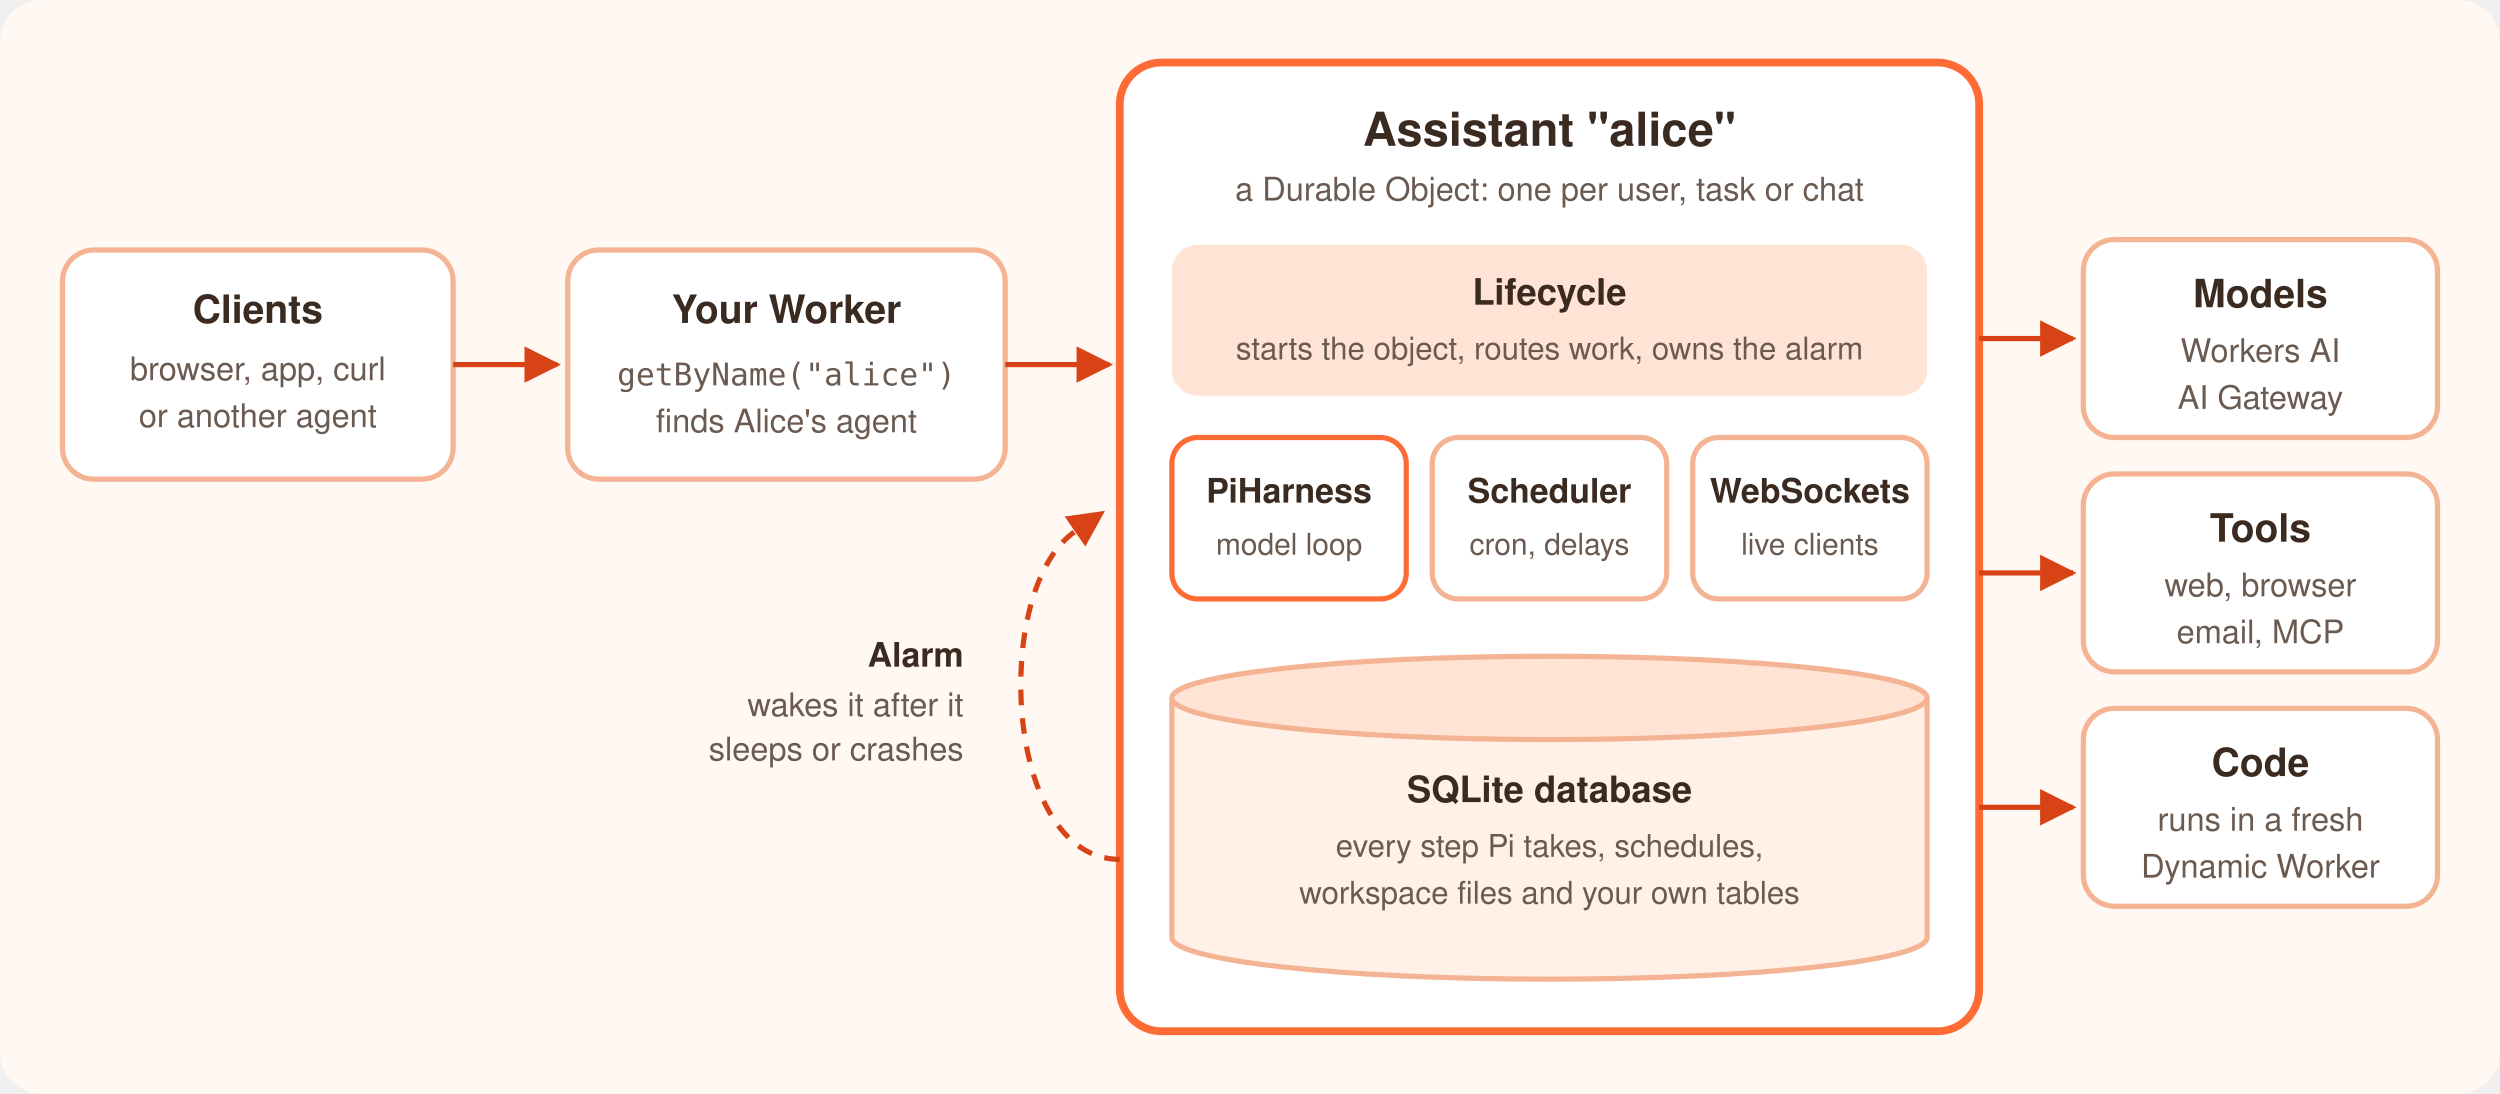
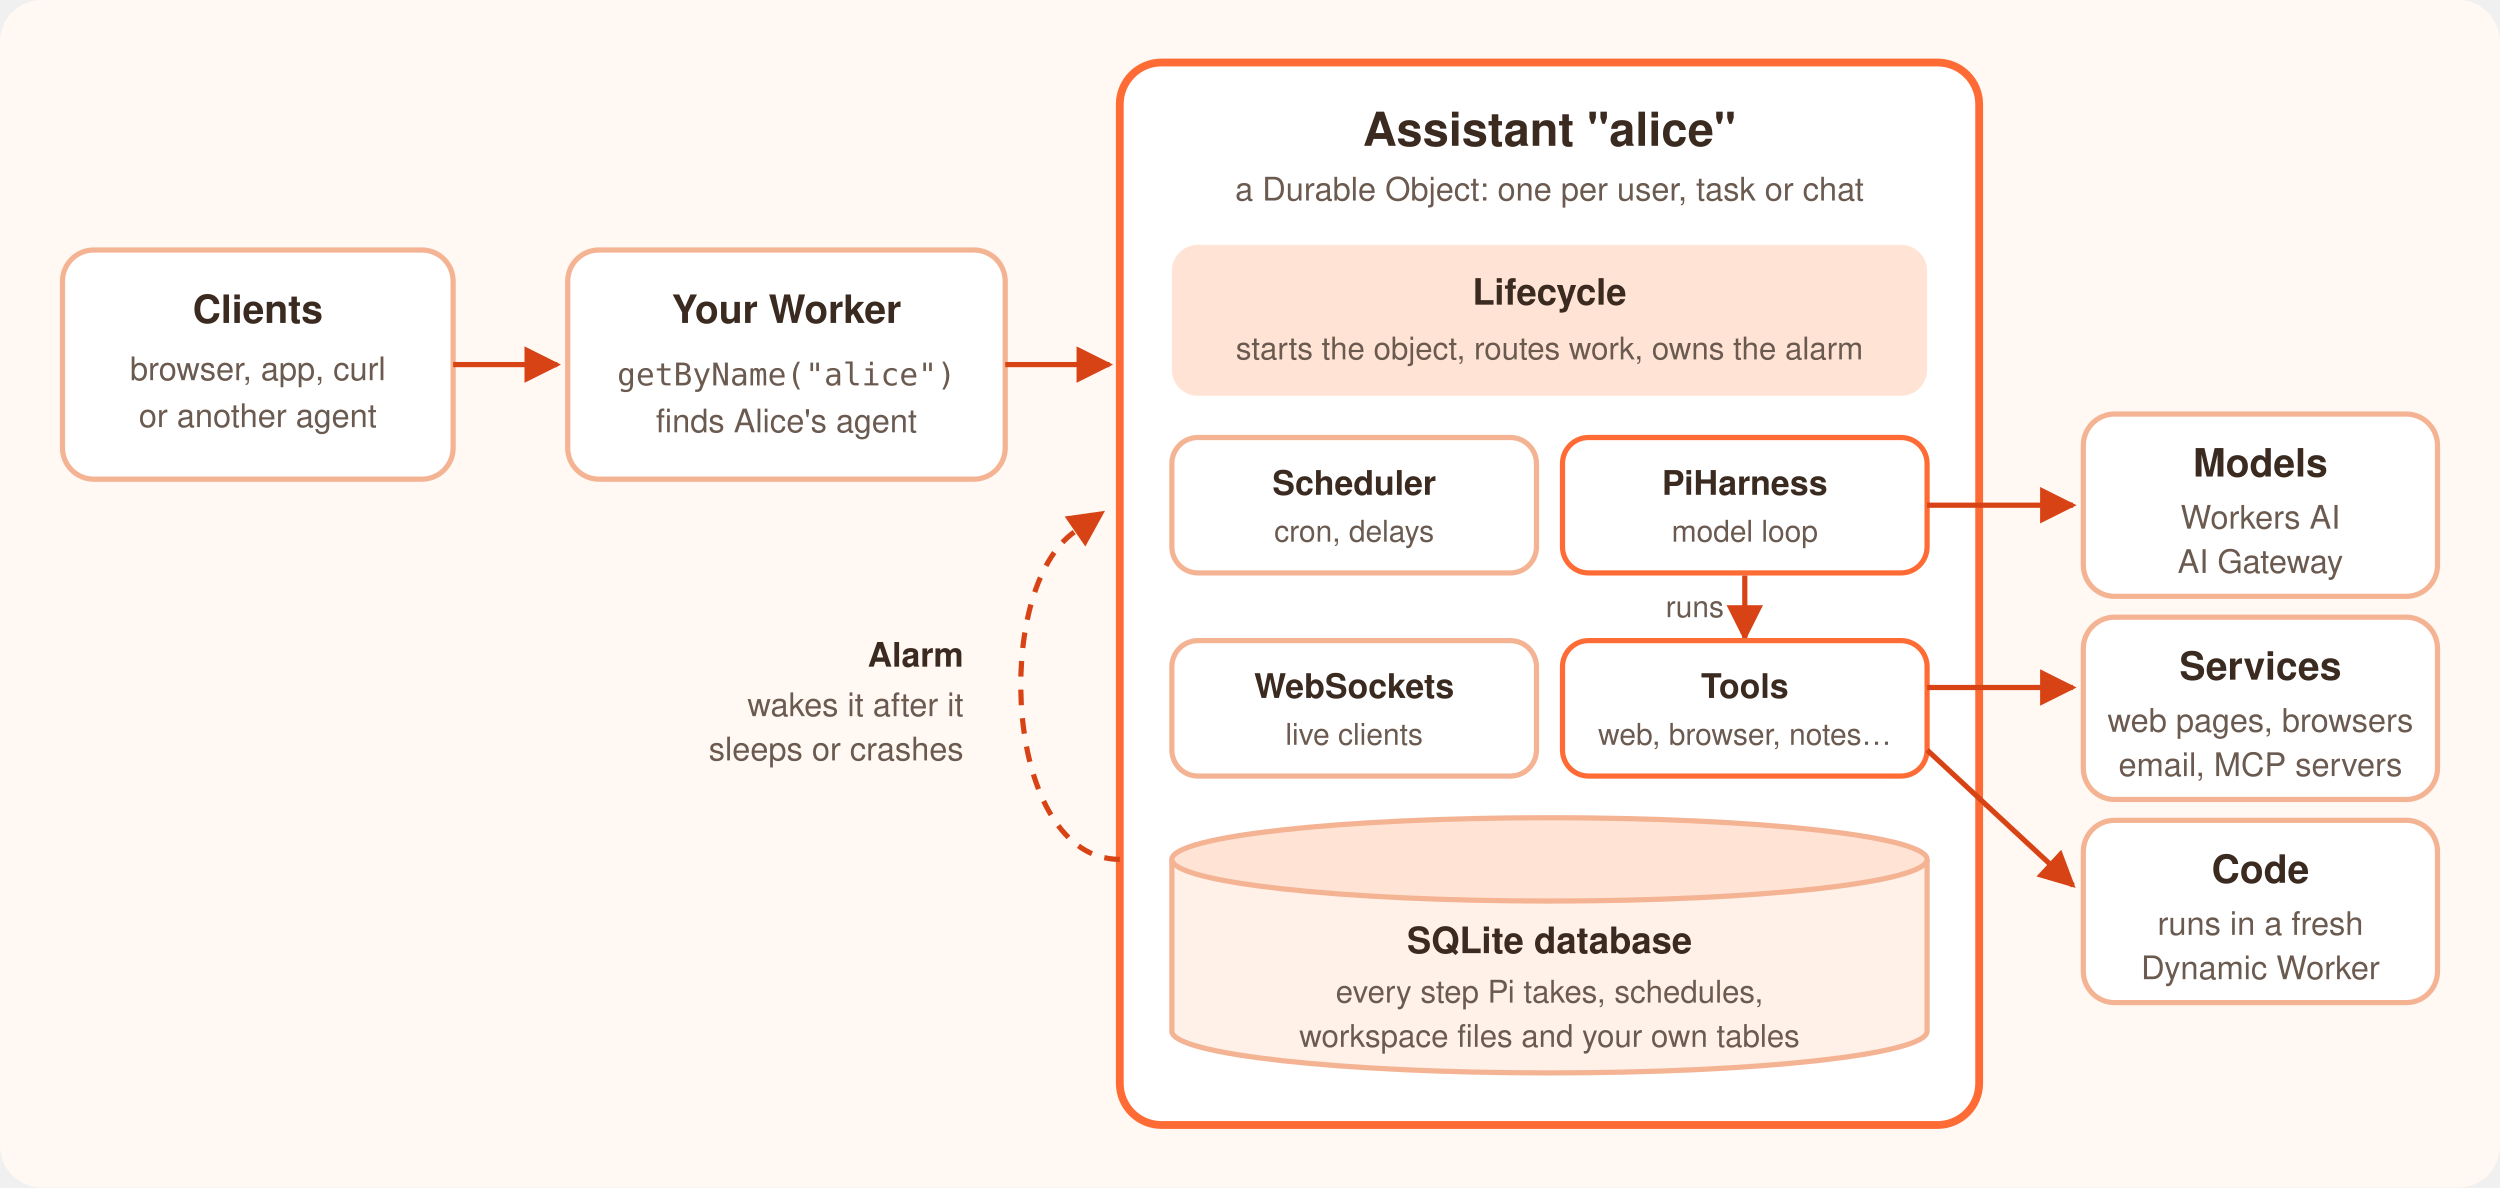
- <svg xmlns="http://www.w3.org/2000/svg" width="960" height="420" viewBox="0 0 960 420" font-family="-apple-system, 'Segoe UI', Helvetica, Arial, sans-serif">
+ <svg xmlns="http://www.w3.org/2000/svg" width="960" height="456" viewBox="0 0 960 456" font-family="-apple-system, 'Segoe UI', Helvetica, Arial, sans-serif">
  <defs>
    <marker id="arrow" viewBox="0 0 10 10" refX="9" refY="5" markerWidth="7" markerHeight="7" orient="auto-start-reverse">
      <path d="M 0 0 L 10 5 L 0 10 z" fill="#D84315" />
    </marker>
    <marker id="arrow-from-base" viewBox="0 0 10 10" refX="0" refY="5" markerWidth="7" markerHeight="7" orient="auto">
      <path d="M 0 0 L 10 5 L 0 10 z" fill="#D84315" />
    </marker>
  </defs>
-   <rect width="960" height="420" rx="16" fill="#FFF8F3" />
+   <rect width="960" height="456" rx="16" fill="#FFF8F3" />
  <rect x="24" y="96" width="150" height="88" rx="12" fill="#FFFFFF" stroke="#F4B393" stroke-width="2" />
  <text x="99" y="124" text-anchor="middle" font-size="15" font-weight="700" fill="#3A2A20">Clients</text>
  <text x="99" y="146" text-anchor="middle" font-size="12.5" fill="#6B5A50">browser, app, curl</text>
  <text x="99" y="164" text-anchor="middle" font-size="12.5" fill="#6B5A50">or another agent</text>
  <line x1="174" y1="140" x2="214" y2="140" stroke="#D84315" stroke-width="2" marker-end="url(#arrow)" />
  <rect x="218" y="96" width="168" height="88" rx="12" fill="#FFFFFF" stroke="#F4B393" stroke-width="2" />
  <text x="302" y="124" text-anchor="middle" font-size="15" font-weight="700" fill="#3A2A20">Your Worker</text>
  <text x="302" y="148" text-anchor="middle" font-size="12" font-family="'SF Mono', Menlo, Consolas, monospace" fill="#6B5A50">getByName("alice")</text>
  <text x="302" y="166" text-anchor="middle" font-size="12.5" fill="#6B5A50">finds Alice's agent</text>
  <line x1="386" y1="140" x2="426" y2="140" stroke="#D84315" stroke-width="2" marker-end="url(#arrow)" />
-   <rect x="430" y="24" width="330" height="372" rx="16" fill="#FFFFFF" stroke="#FF6B35" stroke-width="3" />
+   <rect x="430" y="24" width="330" height="408" rx="16" fill="#FFFFFF" stroke="#FF6B35" stroke-width="3" />
  <text x="595" y="56" text-anchor="middle" font-size="18" font-weight="700" fill="#3A2A20">Assistant "alice"</text>
  <text x="595" y="77" text-anchor="middle" font-size="12.5" fill="#6B5A50">a Durable Object: one per user, task or chat</text>
  <rect x="450" y="94" width="290" height="58" rx="10" fill="#FFE4D6" />
  <text x="595" y="117" text-anchor="middle" font-size="14" font-weight="700" fill="#3A2A20">Lifecycle</text>
  <text x="595" y="138" text-anchor="middle" font-size="12" fill="#6B5A50">starts the object, routes work, owns the alarm</text>
-   <rect x="450" y="168" width="90" height="62" rx="10" fill="#FFFFFF" stroke="#FF6B35" stroke-width="2" />
-   <text x="495" y="193" text-anchor="middle" font-size="13" font-weight="700" fill="#3A2A20">PiHarness</text>
-   <text x="495" y="213" text-anchor="middle" font-size="11.5" fill="#6B5A50">model loop</text>
-   <rect x="550" y="168" width="90" height="62" rx="10" fill="#FFFFFF" stroke="#F4B393" stroke-width="2" />
-   <text x="595" y="193" text-anchor="middle" font-size="13" font-weight="700" fill="#3A2A20">Scheduler</text>
-   <text x="595" y="213" text-anchor="middle" font-size="11.5" fill="#6B5A50">cron, delays</text>
-   <rect x="650" y="168" width="90" height="62" rx="10" fill="#FFFFFF" stroke="#F4B393" stroke-width="2" />
-   <text x="695" y="193" text-anchor="middle" font-size="13" font-weight="700" fill="#3A2A20">WebSockets</text>
-   <text x="695" y="213" text-anchor="middle" font-size="11.5" fill="#6B5A50">live clients</text>
-   <path d="M 450 268 L 450 360 A 145 16 0 0 0 740 360 L 740 268" fill="#FFF1E8" stroke="#F4B393" stroke-width="2" />
-   <ellipse cx="595" cy="268" rx="145" ry="16" fill="#FFE4D6" stroke="#F4B393" stroke-width="2" />
-   <text x="595" y="308" text-anchor="middle" font-size="14" font-weight="700" fill="#3A2A20">SQLite database</text>
-   <text x="595" y="329" text-anchor="middle" font-size="12" fill="#6B5A50">every step Pi takes, schedules,</text>
-   <text x="595" y="347" text-anchor="middle" font-size="12" fill="#6B5A50">workspace files and your own tables</text>
+   <rect x="450" y="168" width="140" height="52" rx="10" fill="#FFFFFF" stroke="#F4B393" stroke-width="2" />
+   <text x="520" y="190" text-anchor="middle" font-size="13" font-weight="700" fill="#3A2A20">Scheduler</text>
+   <text x="520" y="208" text-anchor="middle" font-size="11.5" fill="#6B5A50">cron, delays</text>
+   <rect x="600" y="168" width="140" height="52" rx="10" fill="#FFFFFF" stroke="#FF6B35" stroke-width="2" />
+   <text x="670" y="190" text-anchor="middle" font-size="13" font-weight="700" fill="#3A2A20">PiHarness</text>
+   <text x="670" y="208" text-anchor="middle" font-size="11.5" fill="#6B5A50">model loop</text>
+   <line x1="670" y1="221" x2="670" y2="245" stroke="#D84315" stroke-width="2" marker-end="url(#arrow)" />
+   <text x="662" y="237" text-anchor="end" font-size="11.5" fill="#6B5A50">runs</text>
+   <rect x="450" y="246" width="140" height="52" rx="10" fill="#FFFFFF" stroke="#F4B393" stroke-width="2" />
+   <text x="520" y="268" text-anchor="middle" font-size="13" font-weight="700" fill="#3A2A20">WebSockets</text>
+   <text x="520" y="286" text-anchor="middle" font-size="11.5" fill="#6B5A50">live clients</text>
+   <rect x="600" y="246" width="140" height="52" rx="10" fill="#FFFFFF" stroke="#FF6B35" stroke-width="2" />
+   <text x="670" y="268" text-anchor="middle" font-size="13" font-weight="700" fill="#3A2A20">Tools</text>
+   <text x="670" y="286" text-anchor="middle" font-size="11.5" fill="#6B5A50">web, browser, notes…</text>
+   <path d="M 450 330 L 450 396 A 145 16 0 0 0 740 396 L 740 330" fill="#FFF1E8" stroke="#F4B393" stroke-width="2" />
+   <ellipse cx="595" cy="330" rx="145" ry="16" fill="#FFE4D6" stroke="#F4B393" stroke-width="2" />
+   <text x="595" y="366" text-anchor="middle" font-size="14" font-weight="700" fill="#3A2A20">SQLite database</text>
+   <text x="595" y="385" text-anchor="middle" font-size="12" fill="#6B5A50">every step Pi takes, schedules,</text>
+   <text x="595" y="402" text-anchor="middle" font-size="12" fill="#6B5A50">workspace files and your own tables</text>
  <path d="M 430 330 C 385.3 330, 380.6 226.3, 412.8 204.1" fill="none" stroke="#D84315" stroke-width="2" stroke-dasharray="6 5" marker-end="url(#arrow-from-base)" />
  <text x="370" y="256" text-anchor="end" font-size="13" font-weight="700" fill="#3A2A20">Alarm</text>
  <text x="370" y="275" text-anchor="end" font-size="12.5" fill="#6B5A50">wakes it after it</text>
  <text x="370" y="292" text-anchor="end" font-size="12.5" fill="#6B5A50">sleeps or crashes</text>
-   <line x1="760" y1="130" x2="796" y2="130" stroke="#D84315" stroke-width="2" marker-end="url(#arrow)" />
-   <rect x="800" y="92" width="136" height="76" rx="12" fill="#FFFFFF" stroke="#F4B393" stroke-width="2" />
-   <text x="868" y="118" text-anchor="middle" font-size="15" font-weight="700" fill="#3A2A20">Models</text>
-   <text x="868" y="139" text-anchor="middle" font-size="12.5" fill="#6B5A50">Workers AI</text>
-   <text x="868" y="157" text-anchor="middle" font-size="12.5" fill="#6B5A50">AI Gateway</text>
-   <line x1="760" y1="220" x2="796" y2="220" stroke="#D84315" stroke-width="2" marker-end="url(#arrow)" />
-   <rect x="800" y="182" width="136" height="76" rx="12" fill="#FFFFFF" stroke="#F4B393" stroke-width="2" />
-   <text x="868" y="208" text-anchor="middle" font-size="15" font-weight="700" fill="#3A2A20">Tools</text>
-   <text x="868" y="229" text-anchor="middle" font-size="12.5" fill="#6B5A50">web, browser</text>
-   <text x="868" y="247" text-anchor="middle" font-size="12.5" fill="#6B5A50">email, MCP</text>
-   <line x1="760" y1="310" x2="796" y2="310" stroke="#D84315" stroke-width="2" marker-end="url(#arrow)" />
-   <rect x="800" y="272" width="136" height="76" rx="12" fill="#FFFFFF" stroke="#F4B393" stroke-width="2" />
-   <text x="868" y="298" text-anchor="middle" font-size="15" font-weight="700" fill="#3A2A20">Code</text>
-   <text x="868" y="319" text-anchor="middle" font-size="12.5" fill="#6B5A50">runs in a fresh</text>
-   <text x="868" y="337" text-anchor="middle" font-size="12.5" fill="#6B5A50">Dynamic Worker</text>
+   <line x1="740" y1="194" x2="796" y2="194" stroke="#D84315" stroke-width="2" marker-end="url(#arrow)" />
+   <rect x="800" y="159" width="136" height="70" rx="12" fill="#FFFFFF" stroke="#F4B393" stroke-width="2" />
+   <text x="868" y="183" text-anchor="middle" font-size="15" font-weight="700" fill="#3A2A20">Models</text>
+   <text x="868" y="203" text-anchor="middle" font-size="12.5" fill="#6B5A50">Workers AI</text>
+   <text x="868" y="220" text-anchor="middle" font-size="12.5" fill="#6B5A50">AI Gateway</text>
+   <line x1="740" y1="264" x2="796" y2="264" stroke="#D84315" stroke-width="2" marker-end="url(#arrow)" />
+   <rect x="800" y="237" width="136" height="70" rx="12" fill="#FFFFFF" stroke="#F4B393" stroke-width="2" />
+   <text x="868" y="261" text-anchor="middle" font-size="15" font-weight="700" fill="#3A2A20">Services</text>
+   <text x="868" y="281" text-anchor="middle" font-size="12.5" fill="#6B5A50">web pages, browsers</text>
+   <text x="868" y="298" text-anchor="middle" font-size="12.5" fill="#6B5A50">email, MCP servers</text>
+   <line x1="740" y1="288" x2="796" y2="340" stroke="#D84315" stroke-width="2" marker-end="url(#arrow)" />
+   <rect x="800" y="315" width="136" height="70" rx="12" fill="#FFFFFF" stroke="#F4B393" stroke-width="2" />
+   <text x="868" y="339" text-anchor="middle" font-size="15" font-weight="700" fill="#3A2A20">Code</text>
+   <text x="868" y="359" text-anchor="middle" font-size="12.5" fill="#6B5A50">runs in a fresh</text>
+   <text x="868" y="376" text-anchor="middle" font-size="12.5" fill="#6B5A50">Dynamic Worker</text>
</svg>
